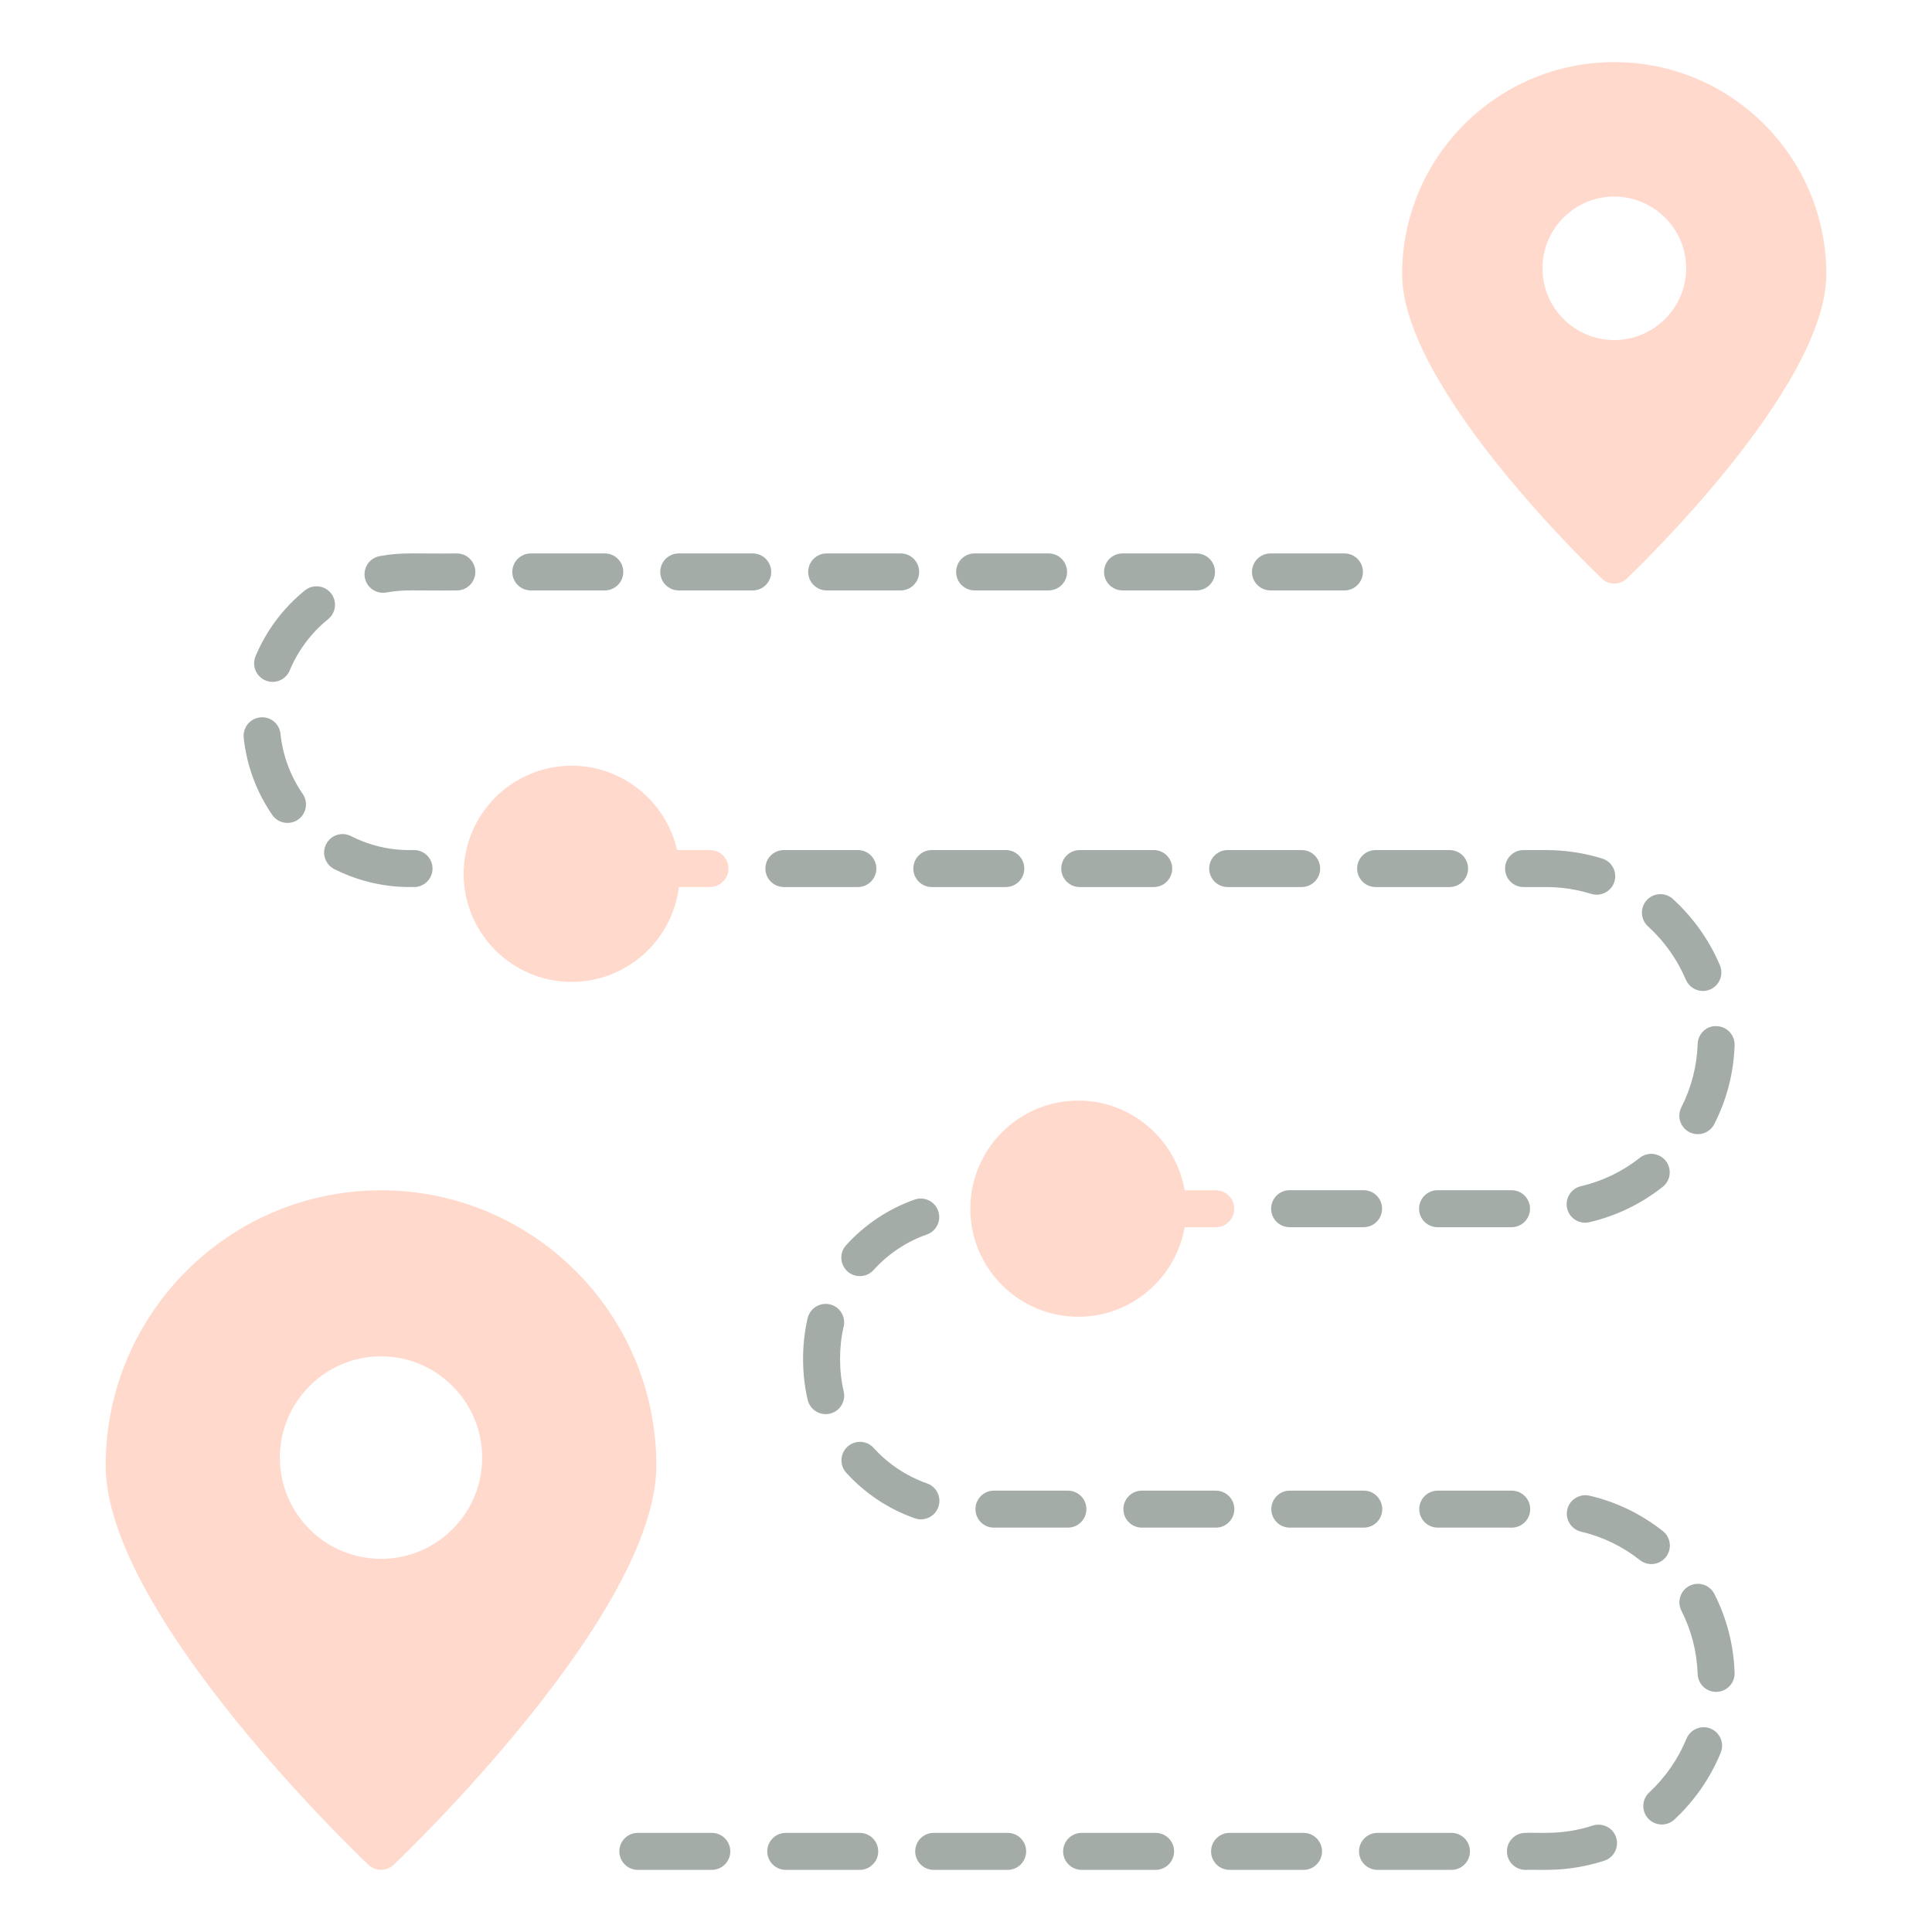
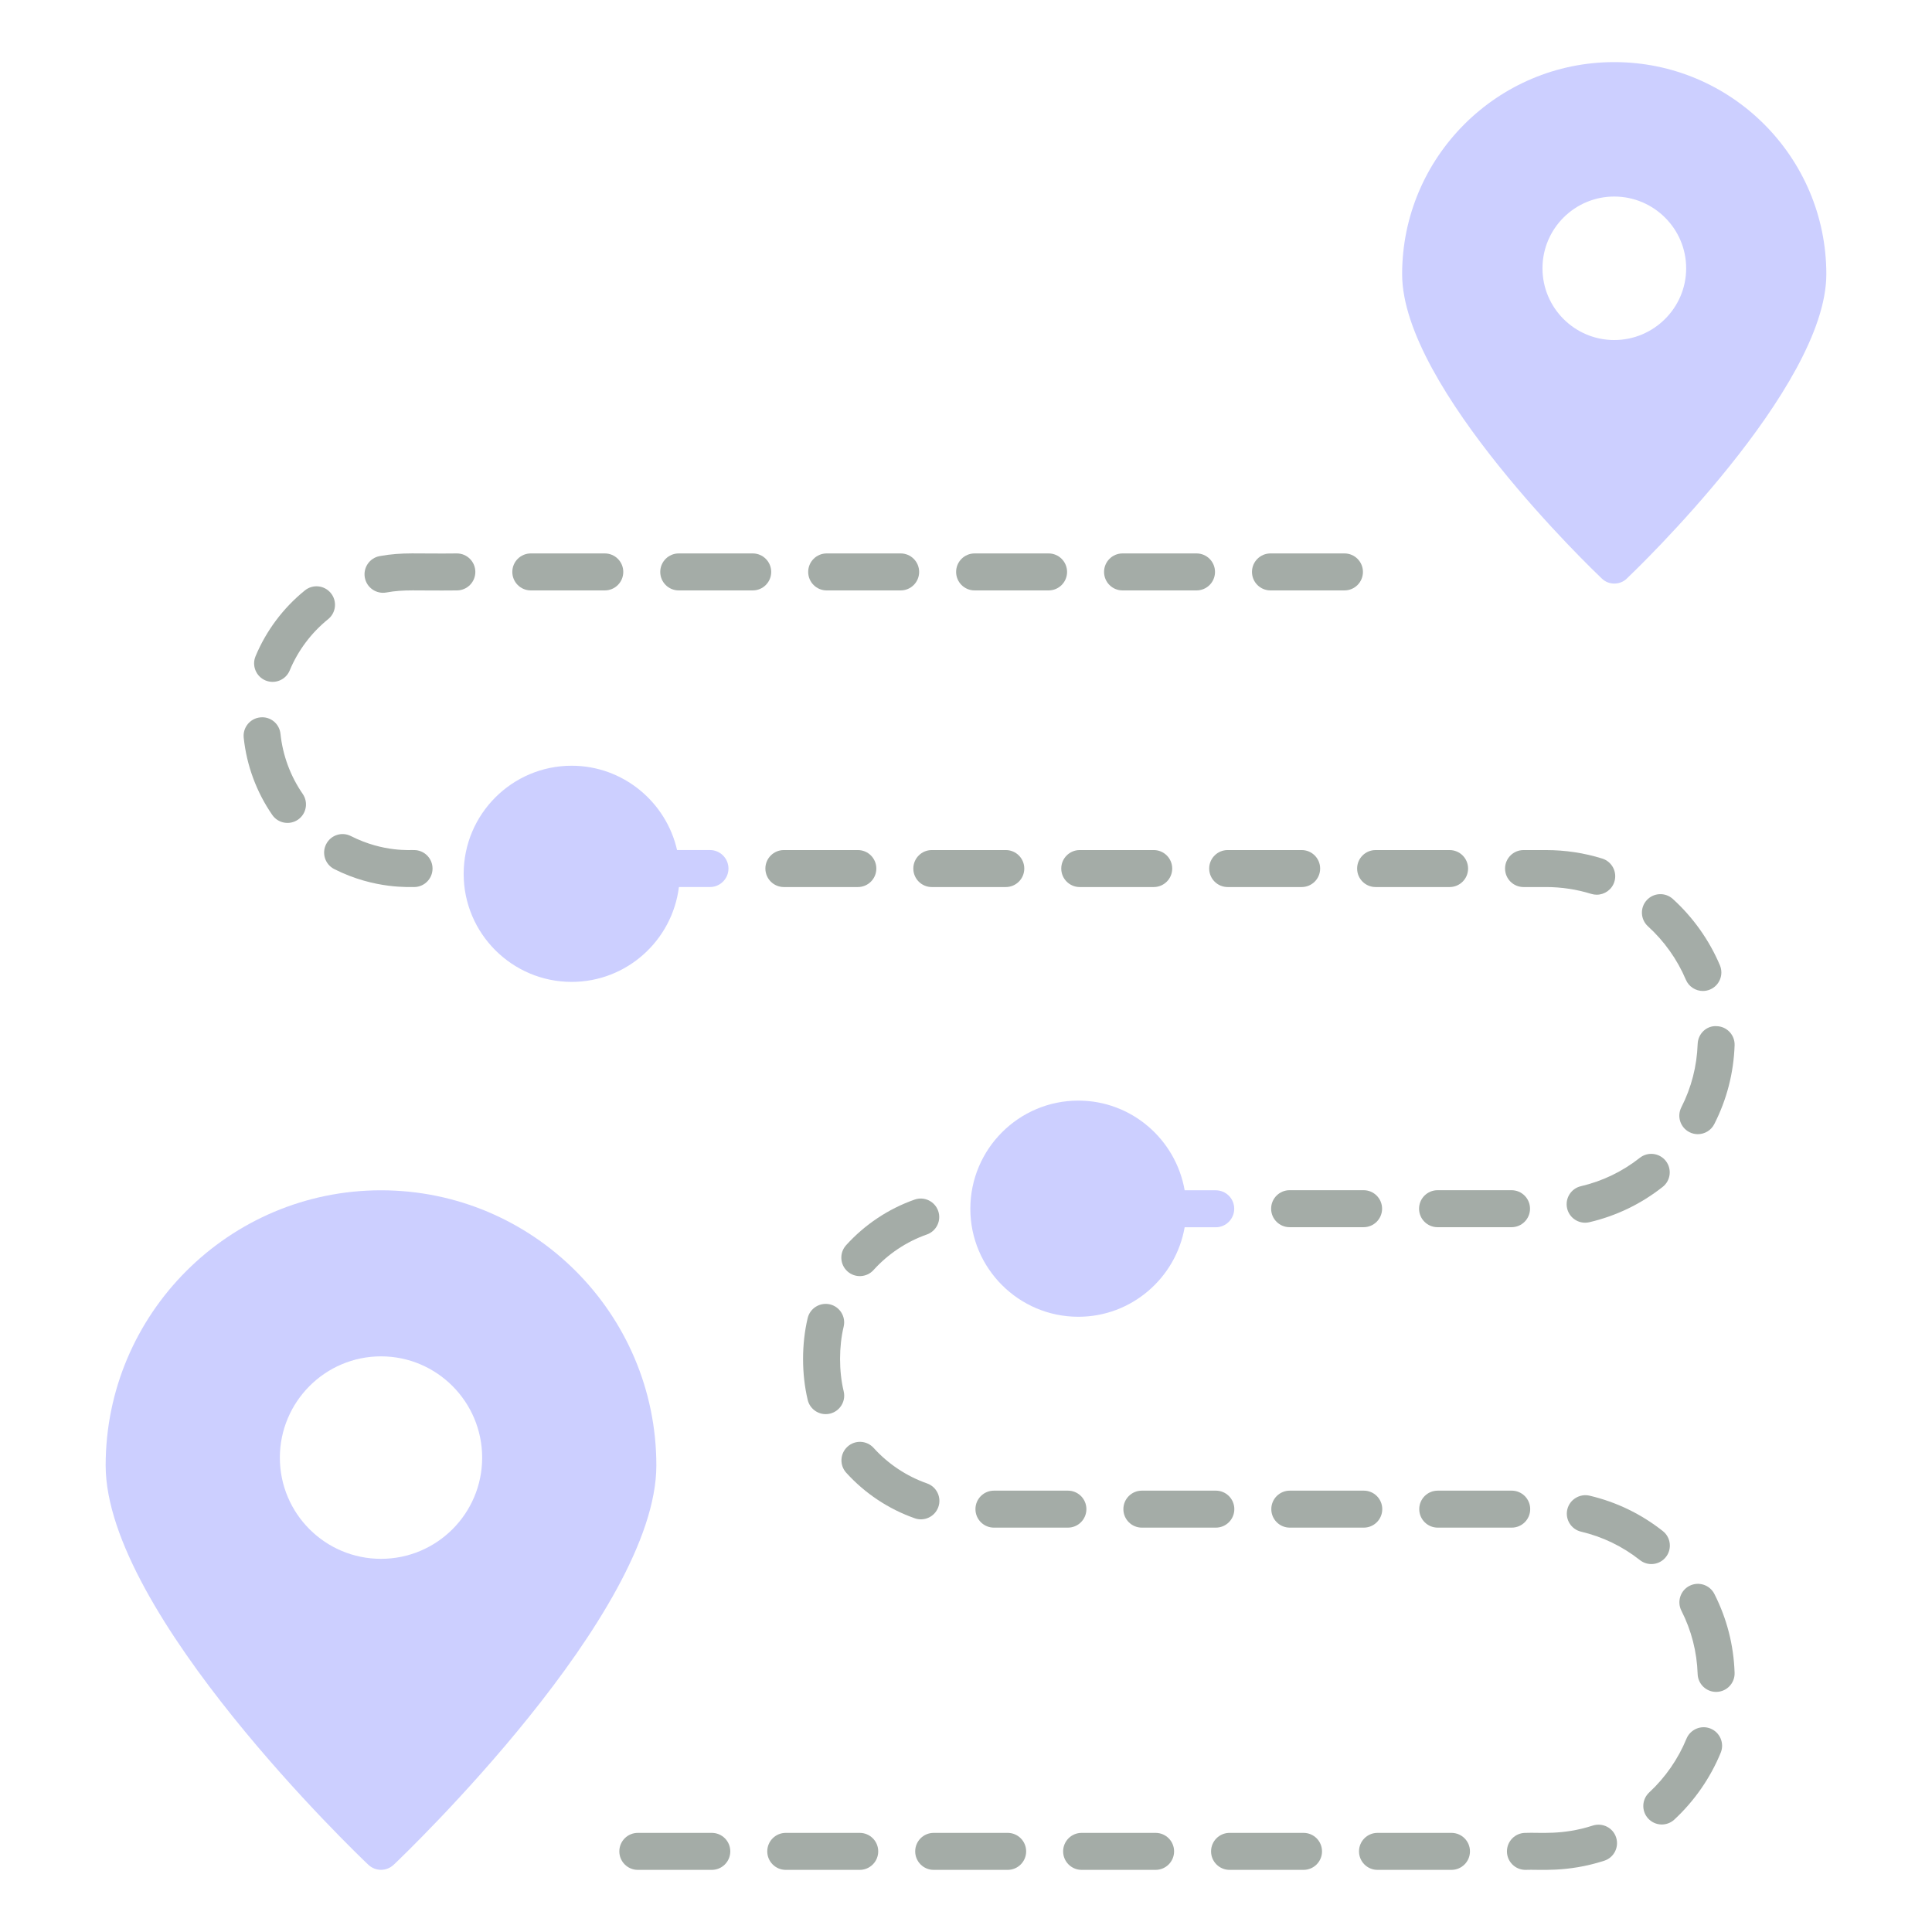
<svg xmlns="http://www.w3.org/2000/svg" width="200" height="200" viewBox="0 0 200 200" fill="none">
  <path d="M109.861 89.912C109.861 90.971 110.718 91.827 111.776 91.827H119.433C120.491 91.827 121.347 90.971 121.347 89.912C121.347 88.854 120.491 87.998 119.433 87.998H111.776C110.718 87.998 109.861 88.854 109.861 89.912Z" fill="#A4ACA7" />
  <path d="M123.863 57.291H116.206C115.148 57.291 114.292 58.148 114.292 59.206C114.292 60.264 115.148 61.12 116.206 61.12H123.863C124.921 61.12 125.777 60.264 125.777 59.206C125.777 58.148 124.921 57.291 123.863 57.291Z" fill="#A4ACA7" />
  <path d="M118.206 158.14H125.863C126.921 158.14 127.777 157.284 127.777 156.225C127.777 155.167 126.921 154.311 125.863 154.311H118.206C117.148 154.311 116.292 155.167 116.292 156.225C116.292 157.284 117.148 158.14 118.206 158.14Z" fill="#A4ACA7" />
  <path d="M94.547 89.912C94.547 90.971 95.403 91.827 96.461 91.827H104.118C105.177 91.827 106.033 90.971 106.033 89.912C106.033 88.854 105.177 87.998 104.118 87.998H96.461C95.403 87.998 94.547 88.854 94.547 89.912Z" fill="#A4ACA7" />
  <path d="M125.175 89.912C125.175 90.971 126.032 91.827 127.09 91.827H134.747C135.805 91.827 136.661 90.971 136.661 89.912C136.661 88.854 135.805 87.998 134.747 87.998H127.09C126.032 87.998 125.175 88.854 125.175 89.912Z" fill="#A4ACA7" />
  <path d="M87.335 137.335C87.58 136.307 86.946 135.275 85.918 135.028C84.893 134.789 83.856 135.417 83.611 136.446C82.971 139.118 82.976 142.262 83.615 144.925C83.826 145.802 84.611 146.391 85.475 146.391C86.723 146.391 87.626 145.224 87.338 144.028C86.832 141.929 86.844 139.386 87.335 137.335Z" fill="#A4ACA7" />
  <path d="M108.549 57.291H100.891C99.833 57.291 98.977 58.148 98.977 59.206C98.977 60.264 99.833 61.12 100.891 61.12H108.549C109.607 61.12 110.463 60.264 110.463 59.206C110.463 58.148 109.607 57.291 108.549 57.291Z" fill="#A4ACA7" />
  <path d="M90.429 131.473C91.936 129.805 93.844 128.532 95.947 127.794C96.946 127.444 97.471 126.35 97.12 125.354C96.77 124.356 95.675 123.829 94.68 124.182C91.973 125.132 89.522 126.766 87.588 128.904C86.879 129.69 86.941 130.901 87.724 131.609C88.506 132.316 89.718 132.258 90.429 131.473Z" fill="#A4ACA7" />
  <path d="M102.892 154.311C101.834 154.311 100.978 155.167 100.978 156.225C100.978 157.284 101.834 158.14 102.892 158.14H110.549C111.607 158.14 112.463 157.284 112.463 156.225C112.463 155.167 111.607 154.311 110.549 154.311H102.892Z" fill="#A4ACA7" />
  <path d="M163.655 122.795C162.627 123.036 161.987 124.067 162.229 125.097C162.436 125.979 163.221 126.574 164.091 126.574C164.235 126.574 164.383 126.557 164.53 126.523C167.314 125.871 169.869 124.641 172.122 122.865C172.952 122.21 173.094 121.008 172.44 120.176C171.786 119.348 170.586 119.202 169.752 119.858C167.942 121.283 165.891 122.272 163.655 122.795Z" fill="#A4ACA7" />
  <path d="M165.861 88.877C163.99 88.296 162.038 88.001 160.056 87.999H157.718C156.659 87.999 155.803 88.855 155.803 89.913C155.803 90.971 156.659 91.827 157.718 91.827H160.054C161.651 91.829 163.221 92.067 164.724 92.534C164.913 92.592 165.106 92.62 165.293 92.62C166.109 92.62 166.867 92.095 167.121 91.274C167.435 90.264 166.87 89.191 165.861 88.877Z" fill="#A4ACA7" />
  <path d="M156.491 154.311H148.834C147.776 154.311 146.92 155.167 146.92 156.225C146.92 157.284 147.776 158.14 148.834 158.14H156.491C157.55 158.14 158.406 157.284 158.406 156.225C158.406 155.167 157.549 154.311 156.491 154.311Z" fill="#A4ACA7" />
  <path d="M176.281 102.585C176.53 102.585 176.782 102.537 177.027 102.434C177.999 102.022 178.455 100.899 178.044 99.925C176.948 97.332 175.264 94.958 173.17 93.059C172.391 92.352 171.179 92.404 170.467 93.189C169.757 93.973 169.815 95.182 170.598 95.893C172.28 97.422 173.637 99.331 174.518 101.417C174.827 102.146 175.535 102.585 176.281 102.585Z" fill="#A4ACA7" />
  <path d="M177.718 106.228C176.651 106.155 175.776 107.018 175.741 108.075C175.66 110.378 175.092 112.584 174.053 114.626C173.572 115.568 173.946 116.721 174.888 117.2C175.167 117.342 175.464 117.409 175.756 117.409C176.453 117.409 177.126 117.028 177.463 116.364C178.76 113.818 179.466 111.074 179.566 108.206C179.603 107.15 178.777 106.264 177.718 106.228Z" fill="#A4ACA7" />
  <path d="M141.159 127.038C142.217 127.038 143.073 126.182 143.073 125.124C143.073 124.066 142.217 123.209 141.159 123.209H133.502C132.444 123.209 131.587 124.066 131.587 125.124C131.587 126.182 132.444 127.038 133.502 127.038H141.159Z" fill="#A4ACA7" />
  <path d="M146.901 125.124C146.901 126.183 147.758 127.039 148.816 127.039H156.473C157.531 127.039 158.387 126.183 158.387 125.124C158.387 124.066 157.531 123.21 156.473 123.21H148.816C147.758 123.21 146.901 124.066 146.901 125.124Z" fill="#A4ACA7" />
  <path d="M133.52 158.14H141.177C142.235 158.14 143.091 157.284 143.091 156.225C143.091 155.167 142.235 154.311 141.177 154.311H133.52C132.462 154.311 131.605 155.167 131.605 156.225C131.605 157.284 132.462 158.14 133.52 158.14Z" fill="#A4ACA7" />
  <path d="M139.177 57.291H131.52C130.462 57.291 129.605 58.148 129.605 59.206C129.605 60.264 130.462 61.12 131.52 61.12H139.177C140.235 61.12 141.091 60.264 141.091 59.206C141.091 58.148 140.235 57.291 139.177 57.291Z" fill="#A4ACA7" />
  <path d="M150.061 87.999H142.404C141.345 87.999 140.489 88.855 140.489 89.913C140.489 90.971 141.345 91.827 142.404 91.827H150.061C151.119 91.827 151.975 90.971 151.975 89.913C151.975 88.854 151.119 87.999 150.061 87.999Z" fill="#A4ACA7" />
  <path d="M119.627 189.739H111.97C110.911 189.739 110.055 190.595 110.055 191.653C110.055 192.711 110.911 193.568 111.97 193.568H119.627C120.685 193.568 121.541 192.711 121.541 191.653C121.541 190.595 120.685 189.739 119.627 189.739Z" fill="#A4ACA7" />
  <path d="M93.235 57.291H85.578C84.519 57.291 83.663 58.148 83.663 59.206C83.663 60.264 84.519 61.12 85.578 61.12H93.235C94.293 61.12 95.149 60.264 95.149 59.206C95.149 58.148 94.293 57.291 93.235 57.291Z" fill="#A4ACA7" />
  <path d="M134.941 189.739H127.284C126.225 189.739 125.369 190.595 125.369 191.653C125.369 192.711 126.225 193.568 127.284 193.568H134.941C135.999 193.568 136.855 192.711 136.855 191.653C136.855 190.595 135.999 189.739 134.941 189.739Z" fill="#A4ACA7" />
  <path d="M97.138 155.999C97.488 155.003 96.962 153.91 95.964 153.562C93.858 152.823 91.947 151.554 90.44 149.89C89.731 149.105 88.52 149.043 87.737 149.755C86.952 150.466 86.892 151.675 87.602 152.458C89.537 154.595 91.992 156.225 94.7 157.173C95.675 157.521 96.785 157.012 97.138 155.999Z" fill="#A4ACA7" />
  <path d="M88.999 189.739H81.342C80.284 189.739 79.427 190.595 79.427 191.653C79.427 192.711 80.284 193.568 81.342 193.568H88.999C90.057 193.568 90.913 192.711 90.913 191.653C90.913 190.595 90.057 189.739 88.999 189.739Z" fill="#A4ACA7" />
  <path d="M150.255 189.739H142.598C141.54 189.739 140.684 190.595 140.684 191.653C140.684 192.711 141.54 193.568 142.598 193.568H150.255C151.313 193.568 152.17 192.711 152.17 191.653C152.17 190.595 151.313 189.739 150.255 189.739Z" fill="#A4ACA7" />
  <path d="M81.147 91.827H88.804C89.862 91.827 90.718 90.971 90.718 89.912C90.718 88.854 89.862 87.998 88.804 87.998H81.147C80.089 87.998 79.232 88.854 79.232 89.912C79.233 90.971 80.089 91.827 81.147 91.827Z" fill="#A4ACA7" />
  <path d="M174.897 164.165C173.955 164.644 173.579 165.797 174.058 166.739C175.097 168.785 175.664 170.991 175.74 173.294C175.774 174.329 176.625 175.145 177.651 175.145C177.673 175.145 177.694 175.145 177.717 175.143C178.773 175.109 179.601 174.223 179.565 173.167C179.47 170.299 178.765 167.553 177.472 165.005C176.991 164.062 175.84 163.688 174.897 164.165Z" fill="#A4ACA7" />
  <path d="M177.081 178.944C176.109 178.546 174.987 179.013 174.583 179.991C173.727 182.083 172.392 184.007 170.727 185.552C169.951 186.272 169.906 187.484 170.624 188.258C171.343 189.034 172.556 189.079 173.329 188.36C175.402 186.437 177.06 184.046 178.128 181.442C178.528 180.464 178.059 179.346 177.081 178.944Z" fill="#A4ACA7" />
  <path d="M164.891 188.98C161.708 190.011 159.379 189.67 157.913 189.739C156.854 189.739 155.998 190.595 155.998 191.653C155.998 192.711 156.854 193.568 157.913 193.568C159.286 193.497 162.17 193.882 166.069 192.623C167.075 192.3 167.626 191.222 167.301 190.214C166.979 189.209 165.904 188.664 164.891 188.98Z" fill="#A4ACA7" />
  <path d="M172.452 161.183C173.107 160.353 172.964 159.149 172.134 158.495C169.88 156.717 167.328 155.485 164.548 154.831C163.537 154.596 162.49 155.226 162.247 156.257C162.006 157.285 162.644 158.315 163.673 158.558C165.903 159.084 167.952 160.072 169.764 161.501C170.596 162.156 171.798 162.012 172.452 161.183Z" fill="#A4ACA7" />
  <path d="M104.313 189.739H96.656C95.597 189.739 94.741 190.595 94.741 191.653C94.741 192.711 95.597 193.568 96.656 193.568H104.313C105.371 193.568 106.227 192.711 106.227 191.653C106.227 190.595 105.371 189.739 104.313 189.739Z" fill="#A4ACA7" />
  <path d="M31.561 61.12C29.322 62.931 27.555 65.289 26.452 67.938C26.047 68.913 26.51 70.033 27.486 70.441C28.454 70.842 29.579 70.39 29.989 69.407C30.845 67.345 32.221 65.509 33.969 64.096C34.791 63.432 34.918 62.227 34.253 61.404C33.59 60.584 32.386 60.453 31.561 61.12Z" fill="#A4ACA7" />
  <path d="M25.229 76.367C25.527 79.227 26.549 81.992 28.185 84.362C28.783 85.228 29.971 85.451 30.849 84.85C31.718 84.248 31.937 83.055 31.337 82.186C30.064 80.343 29.267 78.193 29.036 75.97C28.927 74.918 28 74.146 26.934 74.265C25.882 74.374 25.119 75.316 25.229 76.367Z" fill="#A4ACA7" />
  <path d="M62.607 61.12C63.665 61.12 64.521 60.264 64.521 59.206C64.521 58.147 63.665 57.291 62.607 57.291H54.95C53.891 57.291 53.035 58.147 53.035 59.206C53.035 60.264 53.891 61.12 54.95 61.12H62.607Z" fill="#A4ACA7" />
  <path d="M73.685 189.739H66.028C64.969 189.739 64.113 190.595 64.113 191.653C64.113 192.711 64.969 193.568 66.028 193.568H73.685C74.743 193.568 75.599 192.711 75.599 191.653C75.599 190.595 74.743 189.739 73.685 189.739Z" fill="#A4ACA7" />
  <path d="M79.835 59.206C79.835 58.148 78.979 57.291 77.921 57.291H70.264C69.205 57.291 68.349 58.148 68.349 59.206C68.349 60.264 69.205 61.12 70.264 61.12H77.921C78.979 61.12 79.835 60.264 79.835 59.206Z" fill="#A4ACA7" />
  <path d="M33.76 87.394C33.281 88.338 33.659 89.49 34.601 89.967C38.825 92.106 42.56 91.794 42.862 91.827C43.92 91.827 44.776 90.971 44.776 89.912C44.776 88.854 43.92 87.998 42.862 87.998C42.548 87.965 39.717 88.267 36.332 86.553C35.384 86.069 34.237 86.45 33.76 87.394Z" fill="#A4ACA7" />
  <path d="M47.292 57.291C43.139 57.347 41.731 57.134 39.312 57.566C38.27 57.753 37.579 58.749 37.766 59.789C37.954 60.838 38.959 61.52 39.989 61.335C41.904 60.991 42.932 61.169 47.292 61.12C48.351 61.12 49.207 60.264 49.207 59.206C49.206 58.148 48.35 57.291 47.292 57.291Z" fill="#A4ACA7" />
-   <path d="M75.411 89.911C75.411 90.963 74.55 91.825 73.497 91.825H70.281C69.591 97.358 64.882 101.645 59.178 101.645C53.014 101.645 47.998 96.63 47.998 90.466C47.998 84.283 53.014 79.268 59.178 79.268C64.5 79.268 68.96 83.02 70.089 87.997H73.497C74.55 87.996 75.411 88.858 75.411 89.911Z" fill="#FFD9CC" />
-   <path d="M127.766 125.133C127.766 126.186 126.905 127.047 125.852 127.047H122.636C121.717 132.292 117.142 136.312 111.629 136.312C105.464 136.312 100.449 131.297 100.449 125.133C100.449 118.95 105.464 113.934 111.629 113.934C117.142 113.934 121.717 117.954 122.636 123.218H125.852C126.905 123.219 127.766 124.061 127.766 125.133Z" fill="#FFD9CC" />
-   <path d="M39.442 123.219C23.726 123.219 10.938 135.987 10.938 151.703C10.938 167.036 37.011 191.979 38.121 193.032C38.867 193.74 40.016 193.74 40.763 193.032C41.873 191.979 67.945 167.036 67.945 151.703C67.945 135.987 55.158 123.219 39.442 123.219ZM39.442 161.37C33.661 161.37 28.971 156.68 28.971 150.899C28.971 145.118 33.661 140.409 39.442 140.409C45.223 140.409 49.913 145.118 49.913 150.899C49.913 156.68 45.223 161.37 39.442 161.37Z" fill="#FFD9CC" />
-   <path d="M167.105 6.429C155.007 6.429 145.148 16.268 145.148 28.386C145.148 40.139 164.96 59.071 165.803 59.875C166.167 60.239 166.645 60.411 167.105 60.411C167.583 60.411 168.062 60.239 168.425 59.875C169.267 59.071 189.061 40.139 189.061 28.386C189.061 16.268 179.222 6.429 167.105 6.429ZM167.105 35.201C163.008 35.201 159.677 31.87 159.677 27.773C159.677 23.677 163.008 20.346 167.105 20.346C171.201 20.346 174.551 23.677 174.551 27.773C174.551 31.87 171.201 35.201 167.105 35.201Z" fill="#FFD9CC" />
+   <path d="M75.411 89.911C75.411 90.963 74.55 91.825 73.497 91.825H70.281C69.591 97.358 64.882 101.645 59.178 101.645C53.014 101.645 47.998 96.63 47.998 90.466C47.998 84.283 53.014 79.268 59.178 79.268C64.5 79.268 68.96 83.02 70.089 87.997H73.497C74.55 87.996 75.411 88.858 75.411 89.911Z" fill="#CCCFFF" />
+   <path d="M127.766 125.133C127.766 126.186 126.905 127.047 125.852 127.047H122.636C121.717 132.292 117.142 136.312 111.629 136.312C105.464 136.312 100.449 131.297 100.449 125.133C100.449 118.95 105.464 113.934 111.629 113.934C117.142 113.934 121.717 117.954 122.636 123.218H125.852C126.905 123.219 127.766 124.061 127.766 125.133Z" fill="#CCCFFF" />
+   <path d="M39.442 123.219C23.726 123.219 10.938 135.987 10.938 151.703C10.938 167.036 37.011 191.979 38.121 193.032C38.867 193.74 40.016 193.74 40.763 193.032C41.873 191.979 67.945 167.036 67.945 151.703C67.945 135.987 55.158 123.219 39.442 123.219ZM39.442 161.37C33.661 161.37 28.971 156.68 28.971 150.899C28.971 145.118 33.661 140.409 39.442 140.409C45.223 140.409 49.913 145.118 49.913 150.899C49.913 156.68 45.223 161.37 39.442 161.37Z" fill="#CCCFFF" />
+   <path d="M167.105 6.429C155.007 6.429 145.148 16.268 145.148 28.386C145.148 40.139 164.96 59.071 165.803 59.875C166.167 60.239 166.645 60.411 167.105 60.411C167.583 60.411 168.062 60.239 168.425 59.875C169.267 59.071 189.061 40.139 189.061 28.386C189.061 16.268 179.222 6.429 167.105 6.429ZM167.105 35.201C163.008 35.201 159.677 31.87 159.677 27.773C159.677 23.677 163.008 20.346 167.105 20.346C171.201 20.346 174.551 23.677 174.551 27.773C174.551 31.87 171.201 35.201 167.105 35.201Z" fill="#CCCFFF" />
</svg>
